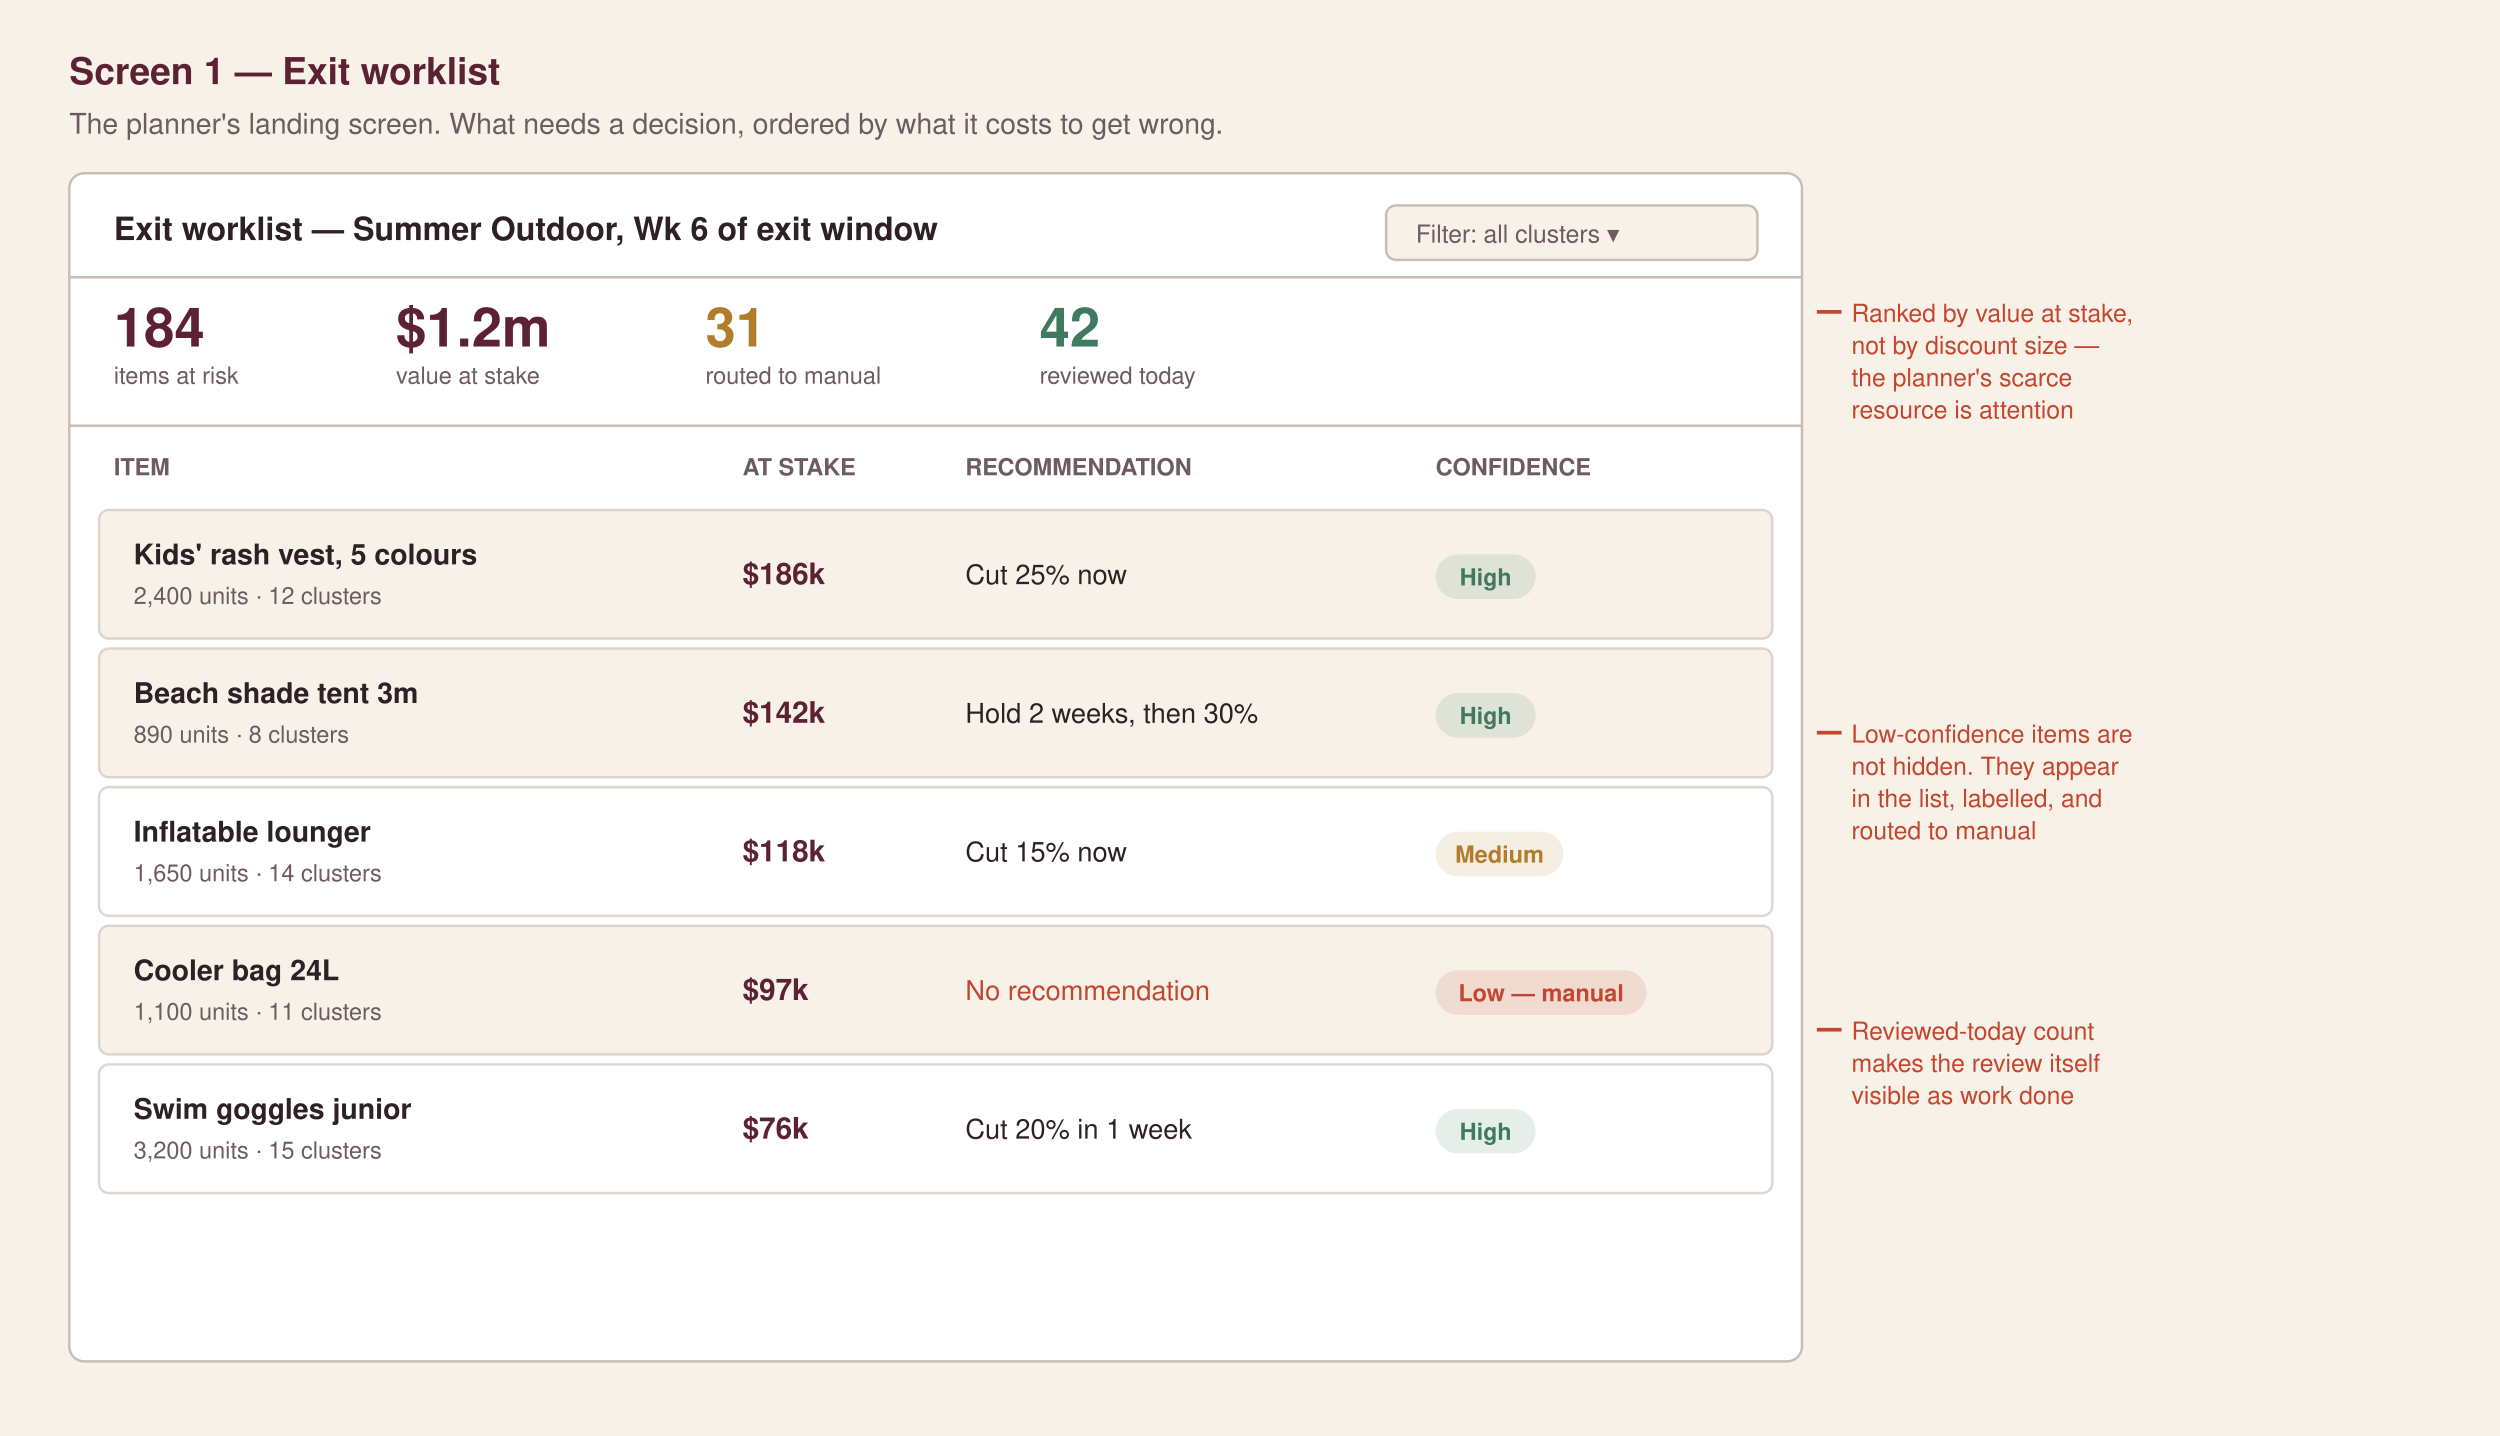
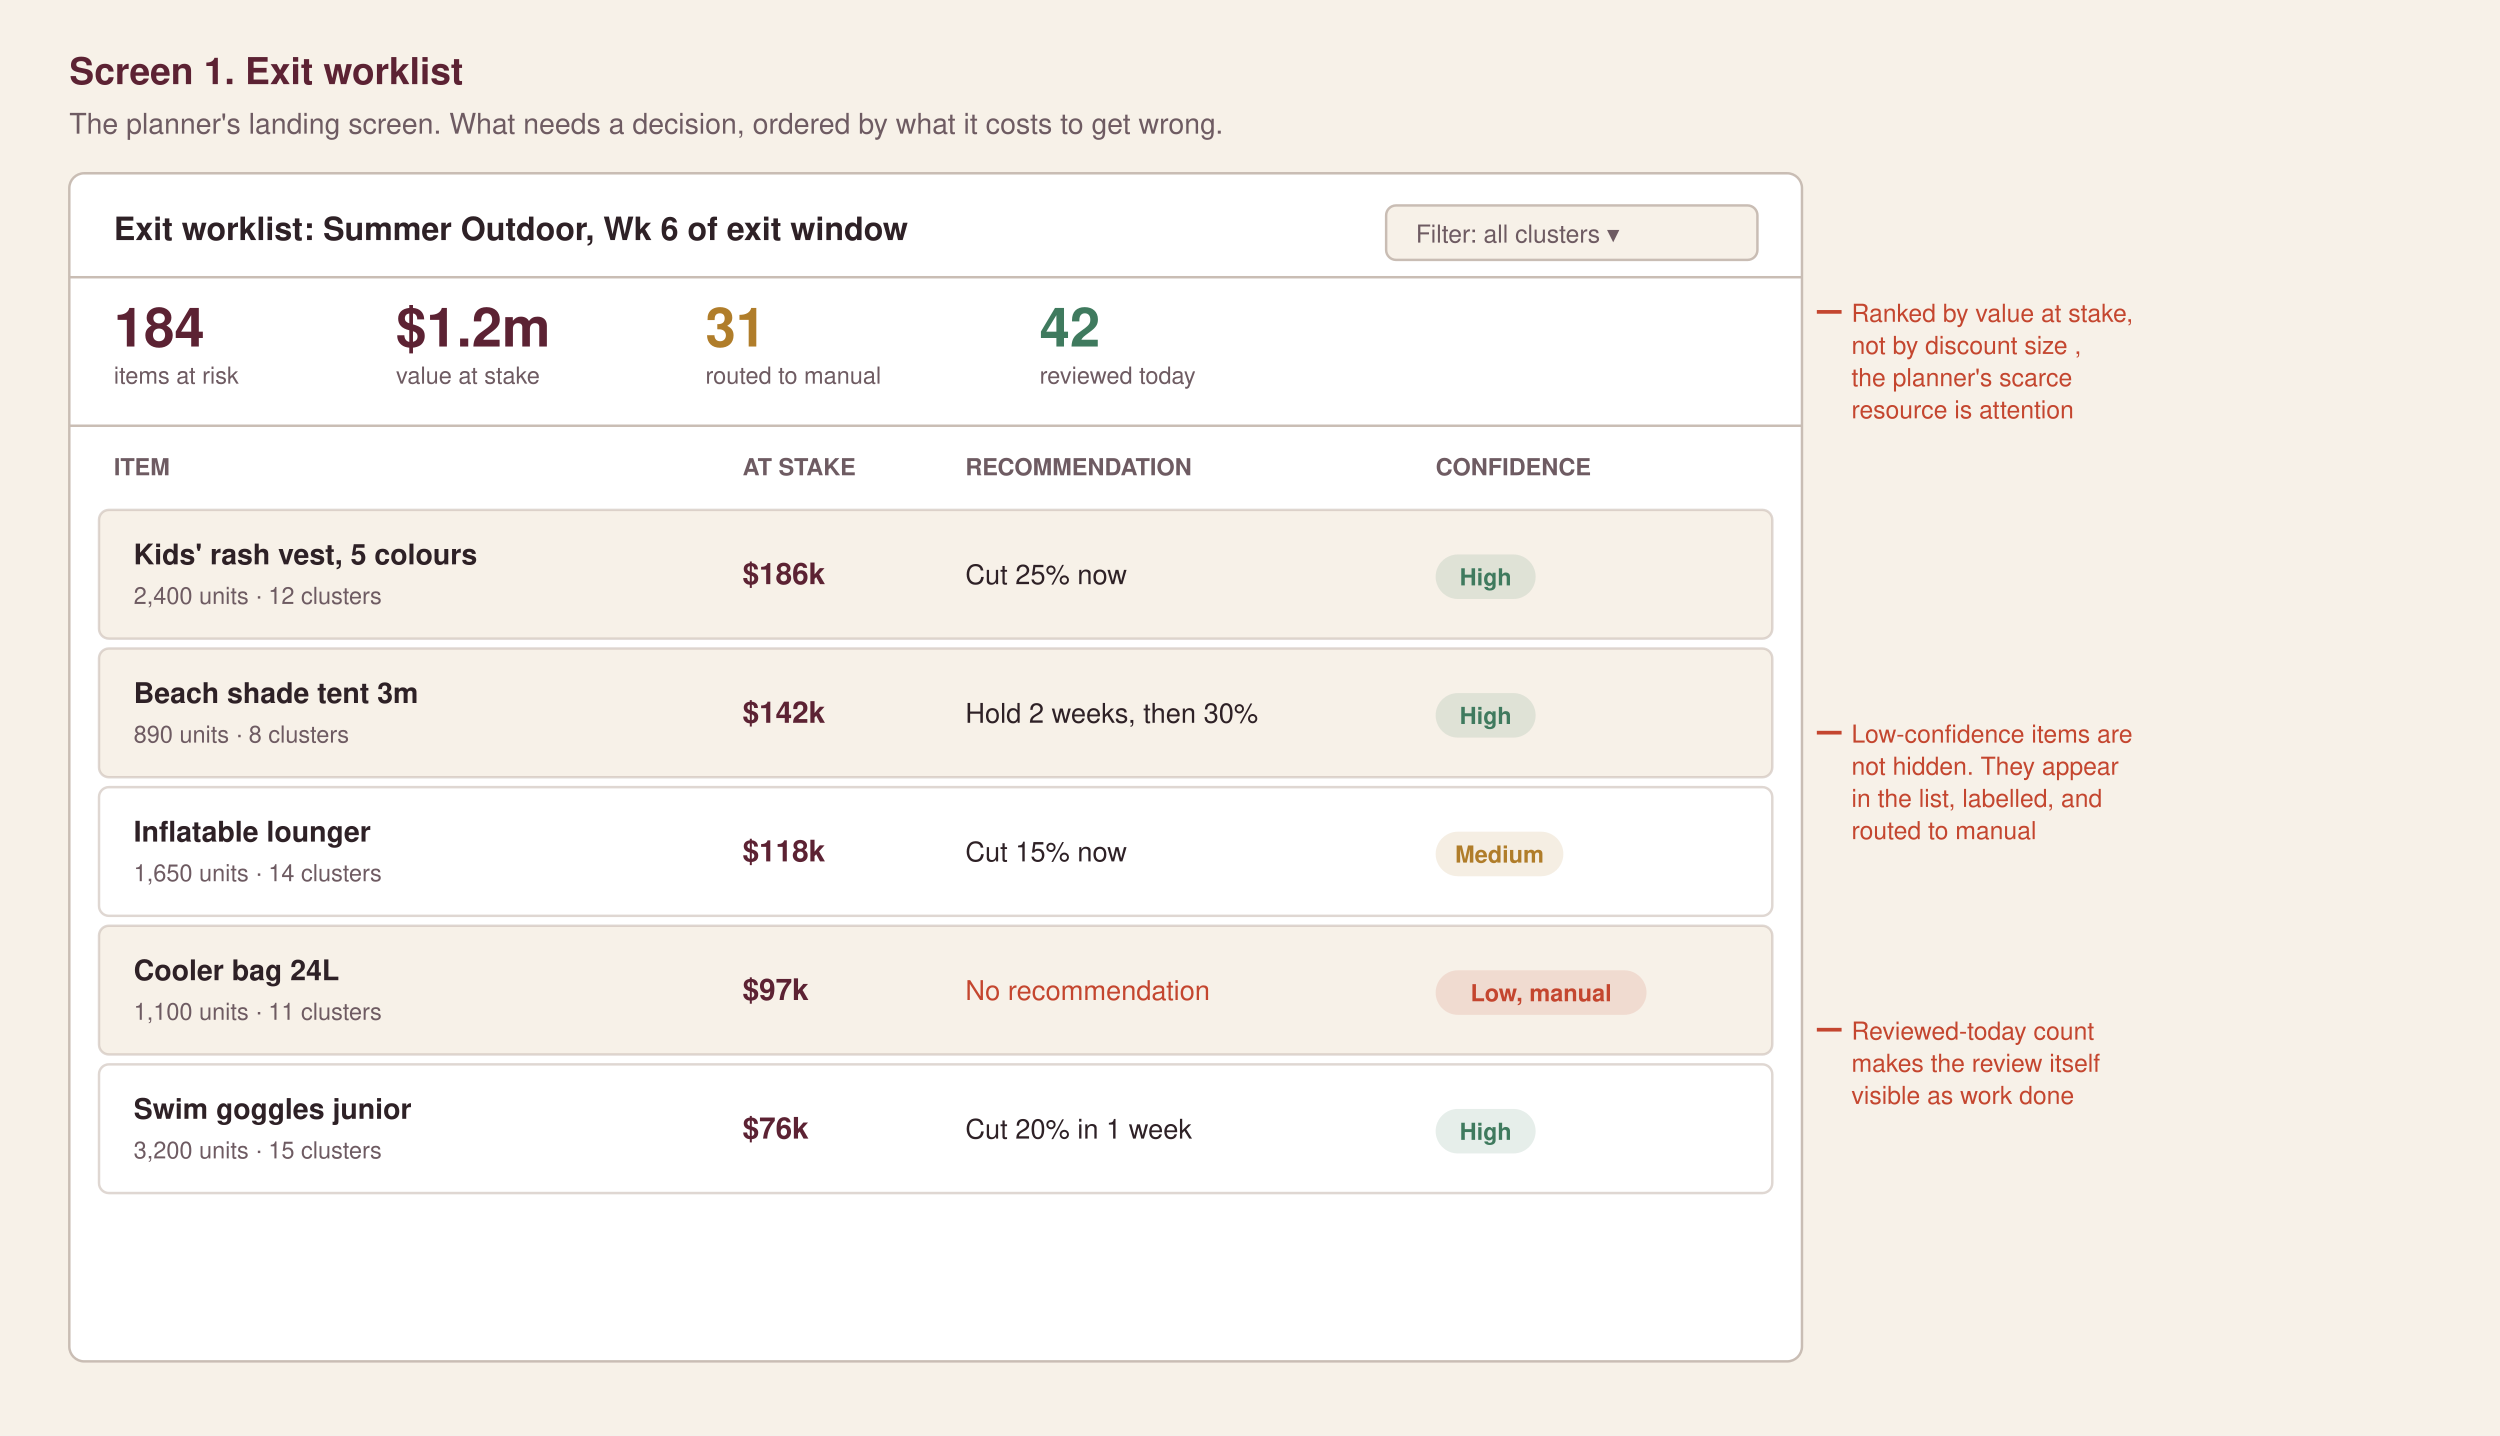
<svg xmlns="http://www.w3.org/2000/svg" viewBox="0 0 1010 580" width="1010" height="580" font-family="Helvetica, Arial, sans-serif">
  <rect width="1010" height="580" fill="#F7F1E8" />
-   <text x="28" y="34" font-size="15" font-weight="bold" fill="#5C2233">Screen 1 — Exit worklist</text>
+   <text x="28" y="34" font-size="15" font-weight="bold" fill="#5C2233">Screen 1. Exit worklist</text>
  <text x="28" y="54" font-size="11.5" fill="#6E5B62">The planner's landing screen. What needs a decision, ordered by what it costs to get wrong.</text>
  <rect x="28" y="70" width="700" height="480" rx="6" fill="#FFFFFF" stroke="#C9BDB4" />
  <line x1="28" y1="112" x2="728" y2="112" stroke="#C9BDB4" />
-   <text x="46" y="97" font-size="13" font-weight="bold" fill="#2E2126">Exit worklist — Summer Outdoor, Wk 6 of exit window</text>
+   <text x="46" y="97" font-size="13" font-weight="bold" fill="#2E2126">Exit worklist: Summer Outdoor, Wk 6 of exit window</text>
  <rect x="560" y="83" width="150" height="22" rx="4" fill="#F7F1E8" stroke="#C9BDB4" />
  <text x="572" y="98" font-size="10" fill="#6E5B62">Filter: all clusters ▾</text>
  <text x="46" y="140" font-size="22" font-weight="bold" fill="#5C2233">184</text>
  <text x="46" y="155" font-size="9.5" fill="#6E5B62">items at risk</text>
  <text x="160" y="140" font-size="22" font-weight="bold" fill="#5C2233">$1.2m</text>
  <text x="160" y="155" font-size="9.5" fill="#6E5B62">value at stake</text>
  <text x="285" y="140" font-size="22" font-weight="bold" fill="#B07D2A">31</text>
  <text x="285" y="155" font-size="9.5" fill="#6E5B62">routed to manual</text>
  <text x="420" y="140" font-size="22" font-weight="bold" fill="#3F7A5E">42</text>
  <text x="420" y="155" font-size="9.5" fill="#6E5B62">reviewed today</text>
  <line x1="28" y1="172" x2="728" y2="172" stroke="#C9BDB4" />
  <text x="46" y="192" font-size="9.5" font-weight="bold" fill="#6E5B62">ITEM</text>
  <text x="300" y="192" font-size="9.5" font-weight="bold" fill="#6E5B62">AT STAKE</text>
  <text x="390" y="192" font-size="9.5" font-weight="bold" fill="#6E5B62">RECOMMENDATION</text>
  <text x="580" y="192" font-size="9.5" font-weight="bold" fill="#6E5B62">CONFIDENCE</text>
  <rect x="40" y="206" width="676" height="52" rx="4" fill="#F7F1E8" stroke="#C9BDB4" stroke-opacity="0.6" />
  <text x="54" y="228" font-size="11.5" font-weight="bold" fill="#2E2126">Kids' rash vest, 5 colours</text>
  <text x="54" y="244" font-size="9.5" fill="#6E5B62">2,400 units · 12 clusters</text>
  <text x="300" y="236" font-size="12" font-weight="bold" fill="#5C2233">$186k</text>
  <text x="390" y="236" font-size="11" fill="#2E2126">Cut 25% now</text>
  <rect x="580" y="224" width="40.4" height="18" rx="9" fill="#3F7A5E" opacity="0.13" />
  <text x="600.2" y="236.5" font-size="9.5" font-weight="bold" fill="#3F7A5E" text-anchor="middle">High</text>
  <rect x="40" y="262" width="676" height="52" rx="4" fill="#F7F1E8" stroke="#C9BDB4" stroke-opacity="0.6" />
  <text x="54" y="284" font-size="11.5" font-weight="bold" fill="#2E2126">Beach shade tent 3m</text>
  <text x="54" y="300" font-size="9.5" fill="#6E5B62">890 units · 8 clusters</text>
  <text x="300" y="292" font-size="12" font-weight="bold" fill="#5C2233">$142k</text>
  <text x="390" y="292" font-size="11" fill="#2E2126">Hold 2 weeks, then 30%</text>
  <rect x="580" y="280" width="40.4" height="18" rx="9" fill="#3F7A5E" opacity="0.13" />
  <text x="600.2" y="292.5" font-size="9.5" font-weight="bold" fill="#3F7A5E" text-anchor="middle">High</text>
  <rect x="40" y="318" width="676" height="52" rx="4" fill="#FFFFFF" stroke="#C9BDB4" stroke-opacity="0.6" />
  <text x="54" y="340" font-size="11.5" font-weight="bold" fill="#2E2126">Inflatable lounger</text>
  <text x="54" y="356" font-size="9.5" fill="#6E5B62">1,650 units · 14 clusters</text>
  <text x="300" y="348" font-size="12" font-weight="bold" fill="#5C2233">$118k</text>
  <text x="390" y="348" font-size="11" fill="#2E2126">Cut 15% now</text>
  <rect x="580" y="336" width="51.6" height="18" rx="9" fill="#B07D2A" opacity="0.13" />
  <text x="605.8" y="348.5" font-size="9.5" font-weight="bold" fill="#B07D2A" text-anchor="middle">Medium</text>
  <rect x="40" y="374" width="676" height="52" rx="4" fill="#F7F1E8" stroke="#C9BDB4" stroke-opacity="0.6" />
  <text x="54" y="396" font-size="11.5" font-weight="bold" fill="#2E2126">Cooler bag 24L</text>
  <text x="54" y="412" font-size="9.5" fill="#6E5B62">1,100 units · 11 clusters</text>
  <text x="300" y="404" font-size="12" font-weight="bold" fill="#5C2233">$97k</text>
  <text x="390" y="404" font-size="11" fill="#C4462F">No recommendation</text>
  <rect x="580" y="392" width="85.2" height="18" rx="9" fill="#C4462F" opacity="0.13" />
-   <text x="622.6" y="404.5" font-size="9.5" font-weight="bold" fill="#C4462F" text-anchor="middle">Low — manual</text>
+   <text x="622.6" y="404.5" font-size="9.5" font-weight="bold" fill="#C4462F" text-anchor="middle">Low, manual</text>
  <rect x="40" y="430" width="676" height="52" rx="4" fill="#FFFFFF" stroke="#C9BDB4" stroke-opacity="0.6" />
  <text x="54" y="452" font-size="11.5" font-weight="bold" fill="#2E2126">Swim goggles junior</text>
  <text x="54" y="468" font-size="9.5" fill="#6E5B62">3,200 units · 15 clusters</text>
  <text x="300" y="460" font-size="12" font-weight="bold" fill="#5C2233">$76k</text>
  <text x="390" y="460" font-size="11" fill="#2E2126">Cut 20% in 1 week</text>
  <rect x="580" y="448" width="40.4" height="18" rx="9" fill="#3F7A5E" opacity="0.13" />
  <text x="600.2" y="460.5" font-size="9.5" font-weight="bold" fill="#3F7A5E" text-anchor="middle">High</text>
  <line x1="734" y1="126" x2="744" y2="126" stroke="#C4462F" stroke-width="1.5" />
  <text x="748" y="130" font-size="10" fill="#C4462F">Ranked by value at stake,</text>
-   <text x="748" y="143" font-size="10" fill="#C4462F">not by discount size —</text>
+   <text x="748" y="143" font-size="10" fill="#C4462F">not by discount size ,</text>
  <text x="748" y="156" font-size="10" fill="#C4462F">the planner's scarce</text>
  <text x="748" y="169" font-size="10" fill="#C4462F">resource is attention</text>
  <line x1="734" y1="296" x2="744" y2="296" stroke="#C4462F" stroke-width="1.5" />
  <text x="748" y="300" font-size="10" fill="#C4462F">Low-confidence items are</text>
  <text x="748" y="313" font-size="10" fill="#C4462F">not hidden. They appear</text>
  <text x="748" y="326" font-size="10" fill="#C4462F">in the list, labelled, and</text>
  <text x="748" y="339" font-size="10" fill="#C4462F">routed to manual</text>
  <line x1="734" y1="416" x2="744" y2="416" stroke="#C4462F" stroke-width="1.5" />
  <text x="748" y="420" font-size="10" fill="#C4462F">Reviewed-today count</text>
  <text x="748" y="433" font-size="10" fill="#C4462F">makes the review itself</text>
  <text x="748" y="446" font-size="10" fill="#C4462F">visible as work done</text>
</svg>
